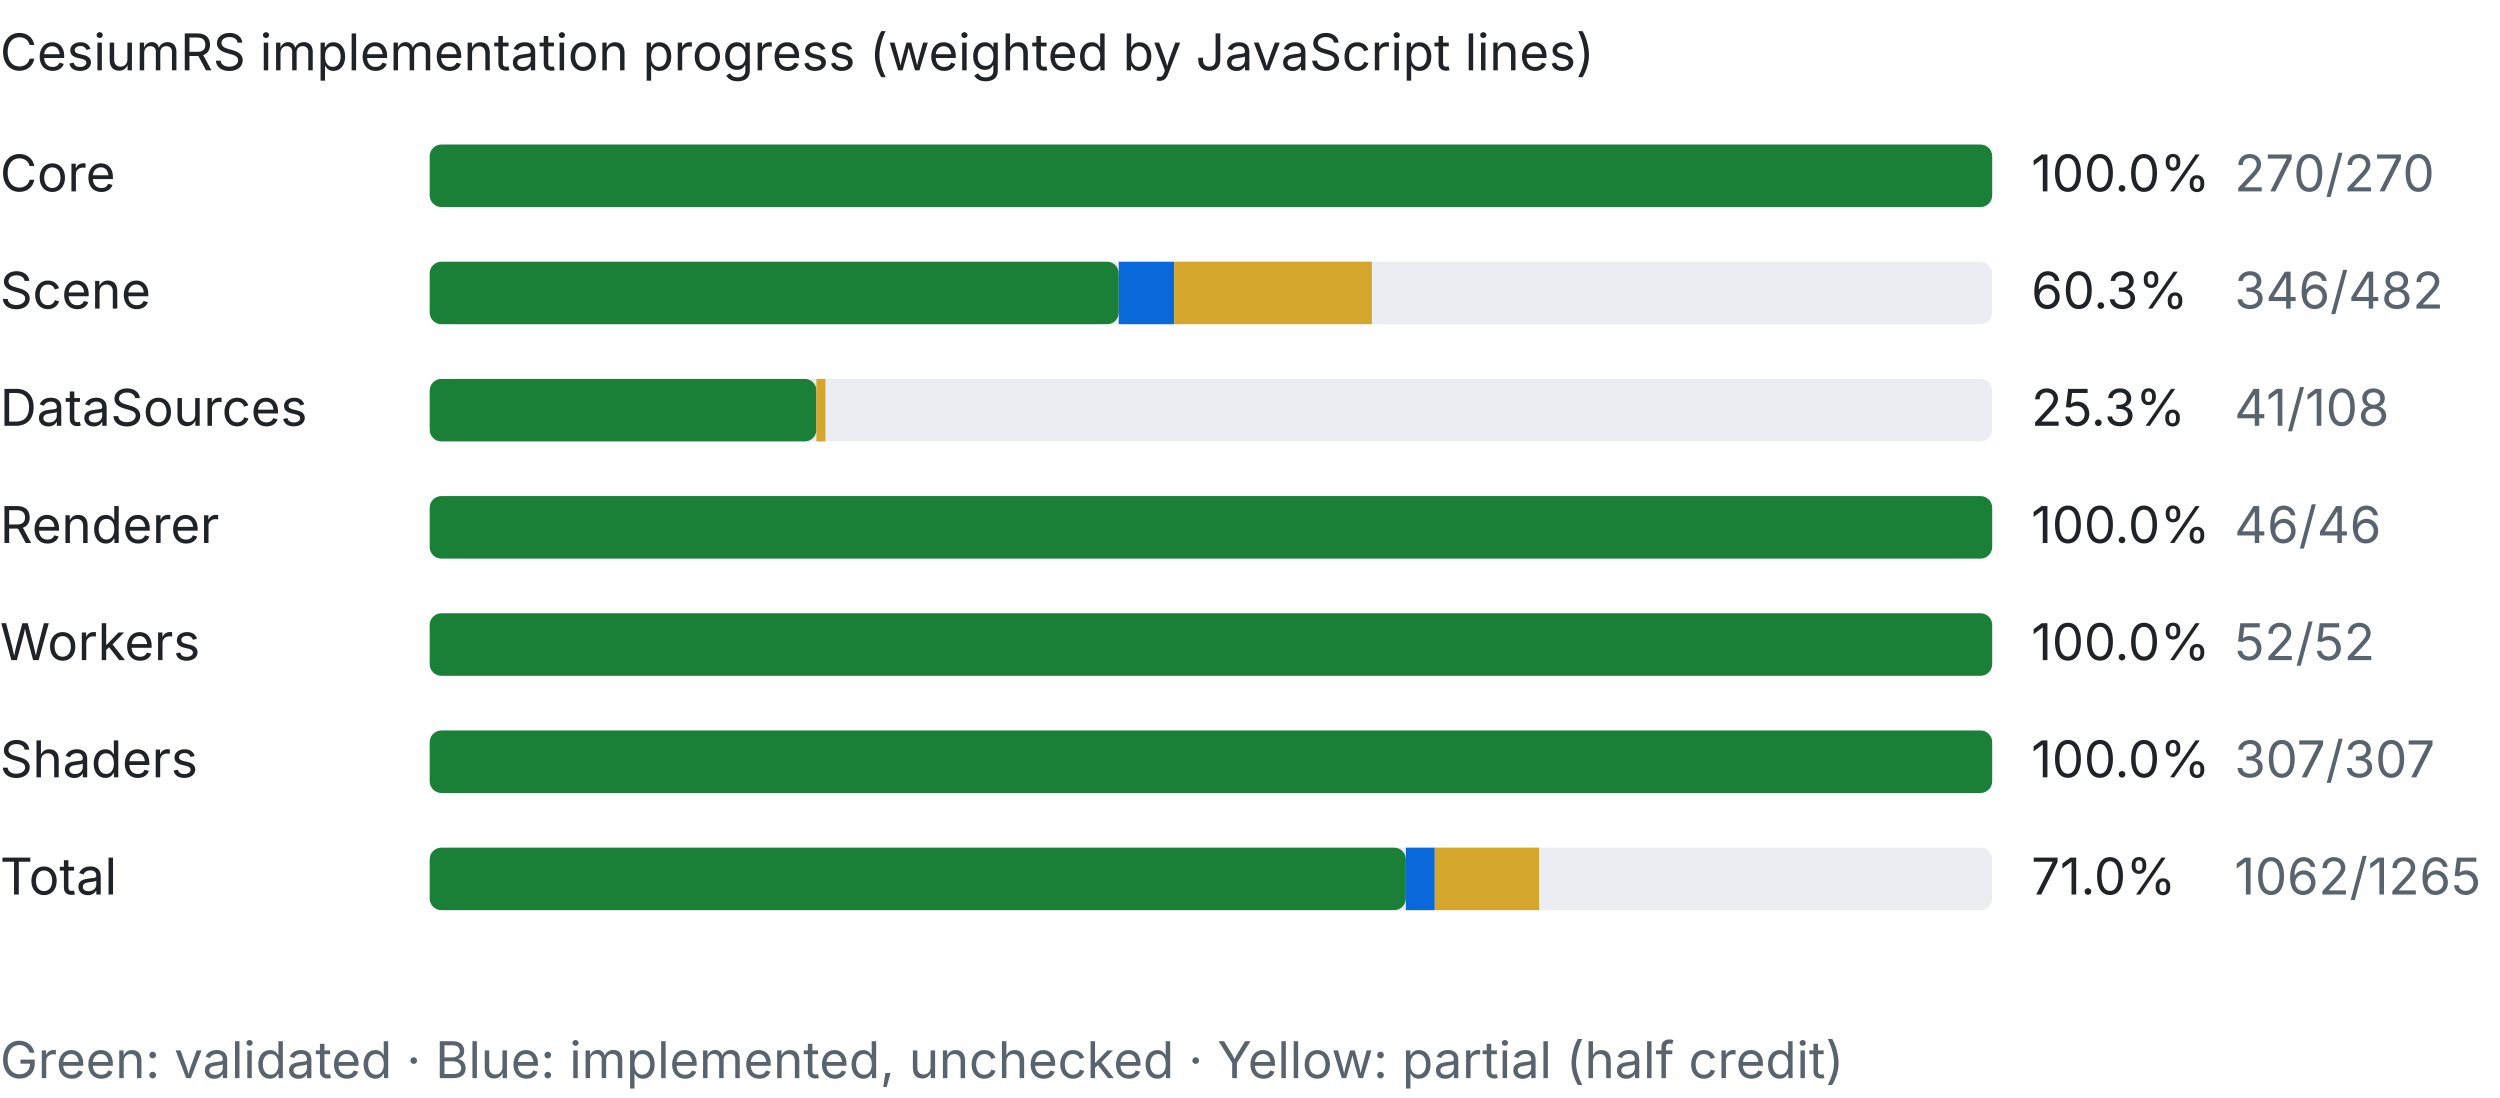
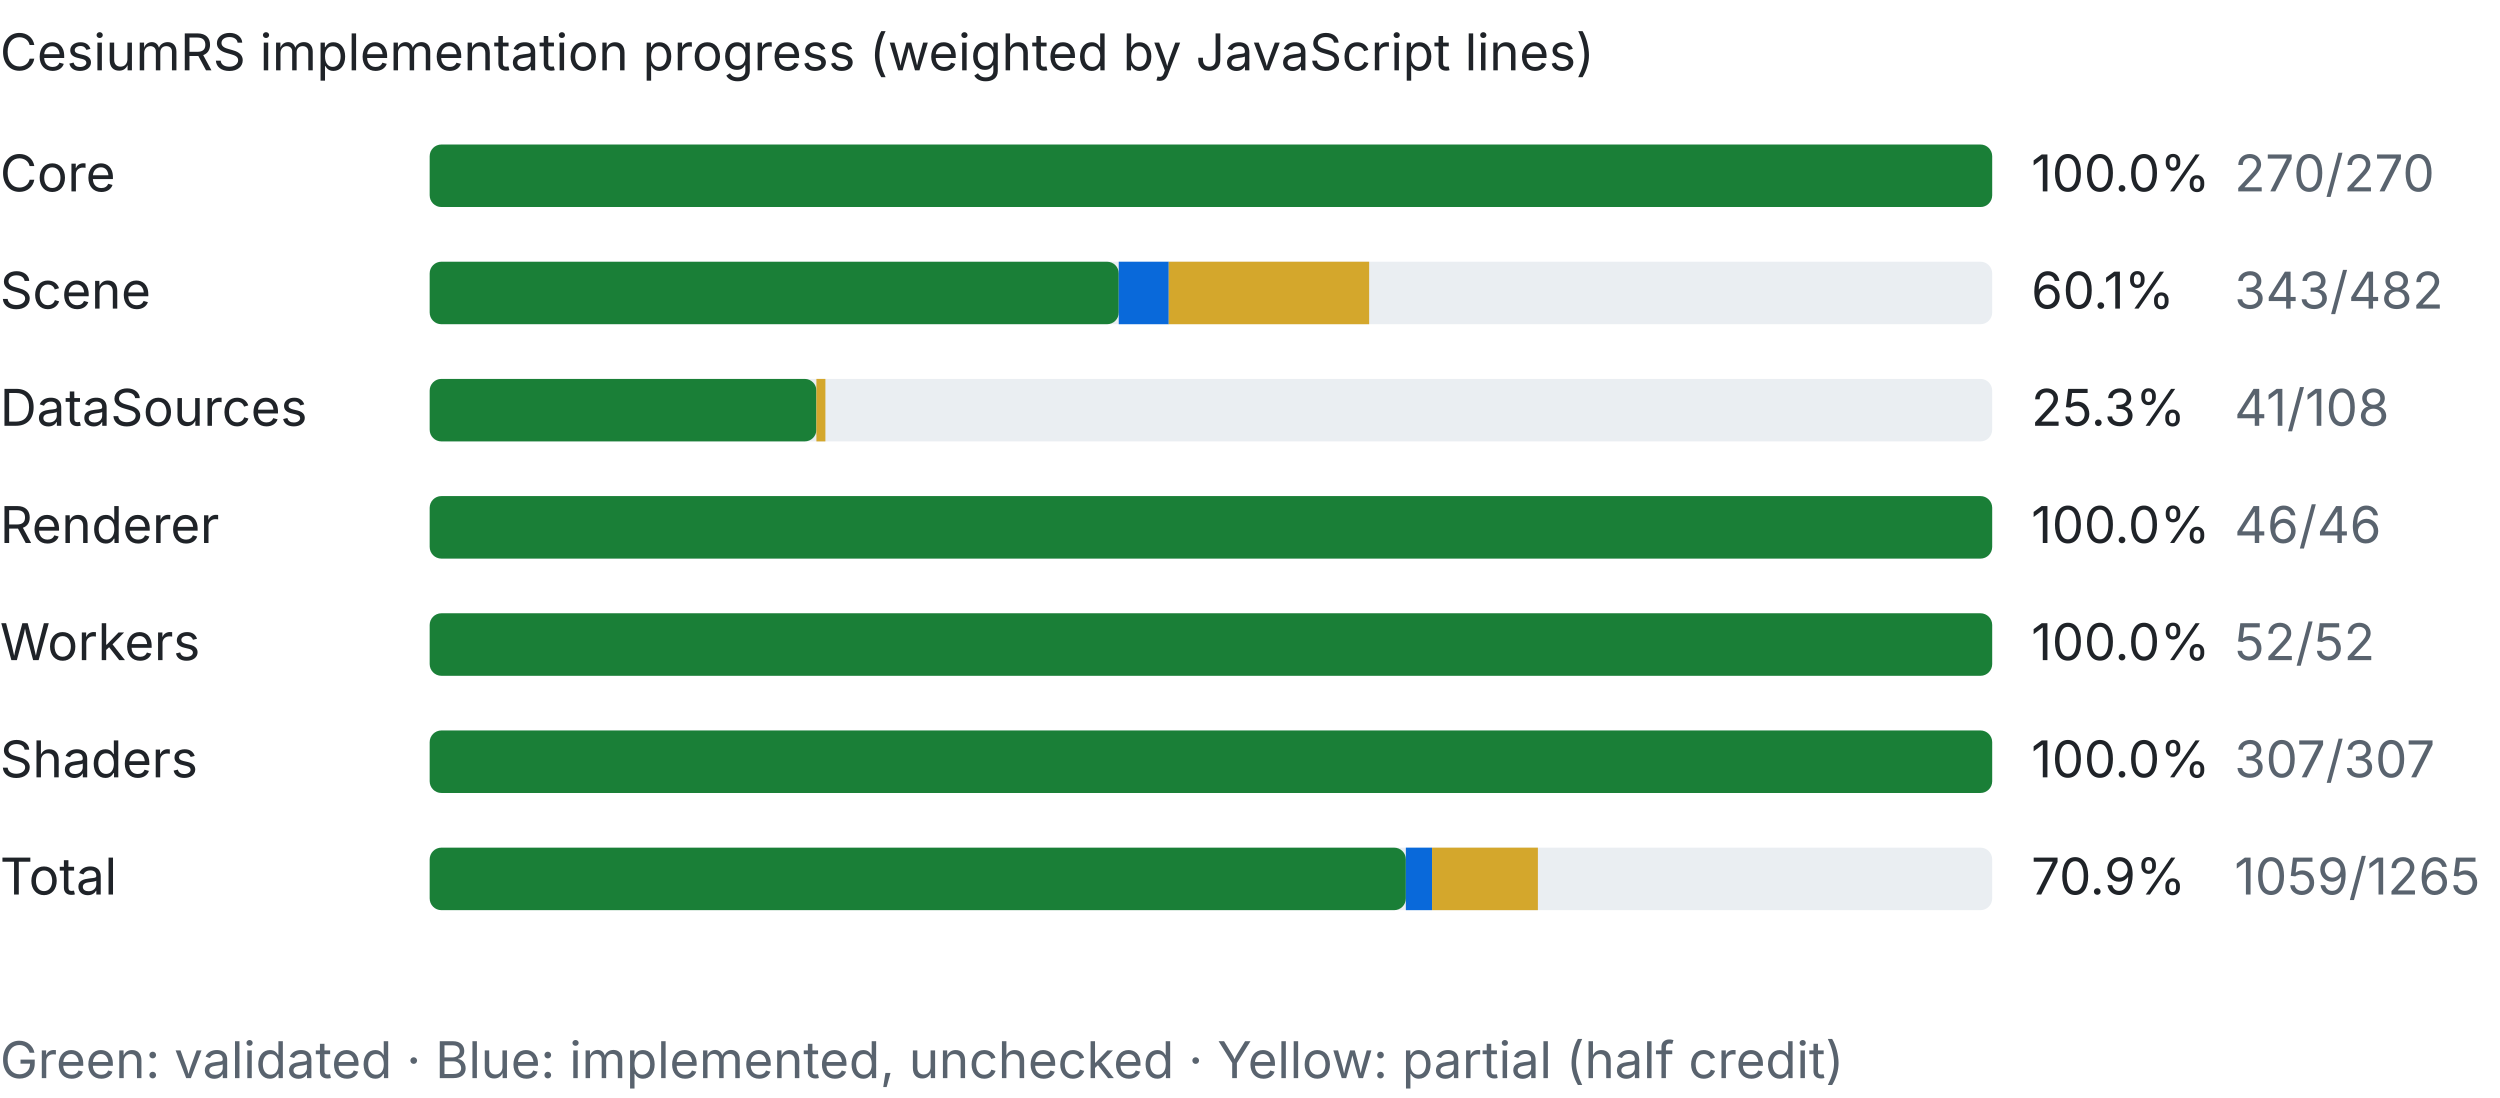
<svg xmlns="http://www.w3.org/2000/svg" width="640" height="281" viewBox="0 0 640 281">
  <style>text{font:13px system-ui,-apple-system,Segoe UI,sans-serif;fill:#1f2328}.dim{fill:#59636e}.bg{fill:#eaeef2}.done{fill:#1a7f37}.part{fill:#d4a72c}.unchecked{fill:#0969da}@media (prefers-color-scheme:dark){text{fill:#e6edf3}.dim{fill:#9198a1}.bg{fill:#30363d}.done{fill:#3fb950}}</style>
  <text x="0" y="18" font-weight="600">CesiumRS implementation progress (weighted by JavaScript lines)</text>
  <text x="0" y="49">Core</text>
  <rect class="bg" x="110" y="37" width="400" height="16" rx="3" />
  <rect class="done" x="110" y="37" width="400.0" height="16" rx="3" />
  <text x="520" y="49">100.0%</text>
  <text class="dim" x="572" y="49">270/270</text>
  <text x="0" y="79">Scene</text>
  <rect class="bg" x="110" y="67" width="400" height="16" rx="3" />
  <rect class="done" x="110" y="67" width="176.4" height="16" rx="3" />
-   <rect class="unchecked" x="286.4" y="67" width="14.2" height="16" />
-   <rect class="part" x="300.6" y="67" width="50.6" height="16" />
-   <text x="520" y="79">60.3%</text>
-   <text class="dim" x="572" y="79">346/482</text>
+   <rect class="unchecked" x="286.4" y="67" width="12.8" height="16" />
+   <rect class="part" x="299.2" y="67" width="51.3" height="16" />
+   <text x="520" y="79">60.1%</text>
+   <text class="dim" x="572" y="79">343/482</text>
  <text x="0" y="109">DataSources</text>
  <rect class="bg" x="110" y="97" width="400" height="16" rx="3" />
  <rect class="done" x="110" y="97" width="99.0" height="16" rx="3" />
  <rect class="part" x="209.0" y="97" width="2.3" height="16" />
  <text x="520" y="109">25.3%</text>
  <text class="dim" x="572" y="109">41/108</text>
  <text x="0" y="139">Renderer</text>
  <rect class="bg" x="110" y="127" width="400" height="16" rx="3" />
  <rect class="done" x="110" y="127" width="400.0" height="16" rx="3" />
  <text x="520" y="139">100.0%</text>
  <text class="dim" x="572" y="139">46/46</text>
  <text x="0" y="169">Workers</text>
  <rect class="bg" x="110" y="157" width="400" height="16" rx="3" />
  <rect class="done" x="110" y="157" width="400.0" height="16" rx="3" />
  <text x="520" y="169">100.0%</text>
  <text class="dim" x="572" y="169">52/52</text>
  <text x="0" y="199">Shaders</text>
  <rect class="bg" x="110" y="187" width="400" height="16" rx="3" />
  <rect class="done" x="110" y="187" width="400.0" height="16" rx="3" />
  <text x="520" y="199">100.0%</text>
  <text class="dim" x="572" y="199">307/307</text>
  <text x="0" y="229" font-weight="600">Total</text>
  <rect class="bg" x="110" y="217" width="400" height="16" rx="3" />
  <rect class="done" x="110" y="217" width="249.9" height="16" rx="3" />
-   <rect class="unchecked" x="359.9" y="217" width="7.4" height="16" />
-   <rect class="part" x="367.3" y="217" width="26.7" height="16" />
-   <text x="520" y="229" font-weight="600">71.0%</text>
-   <text class="dim" x="572" y="229">1062/1265</text>
+   <rect class="unchecked" x="359.9" y="217" width="6.7" height="16" />
+   <rect class="part" x="366.6" y="217" width="27.1" height="16" />
+   <text x="520" y="229" font-weight="600">70.9%</text>
+   <text class="dim" x="572" y="229">1059/1265</text>
  <text class="dim" x="0" y="276">Green: validated · Blue: implemented, unchecked · Yellow: partial (half credit)</text>
</svg>
